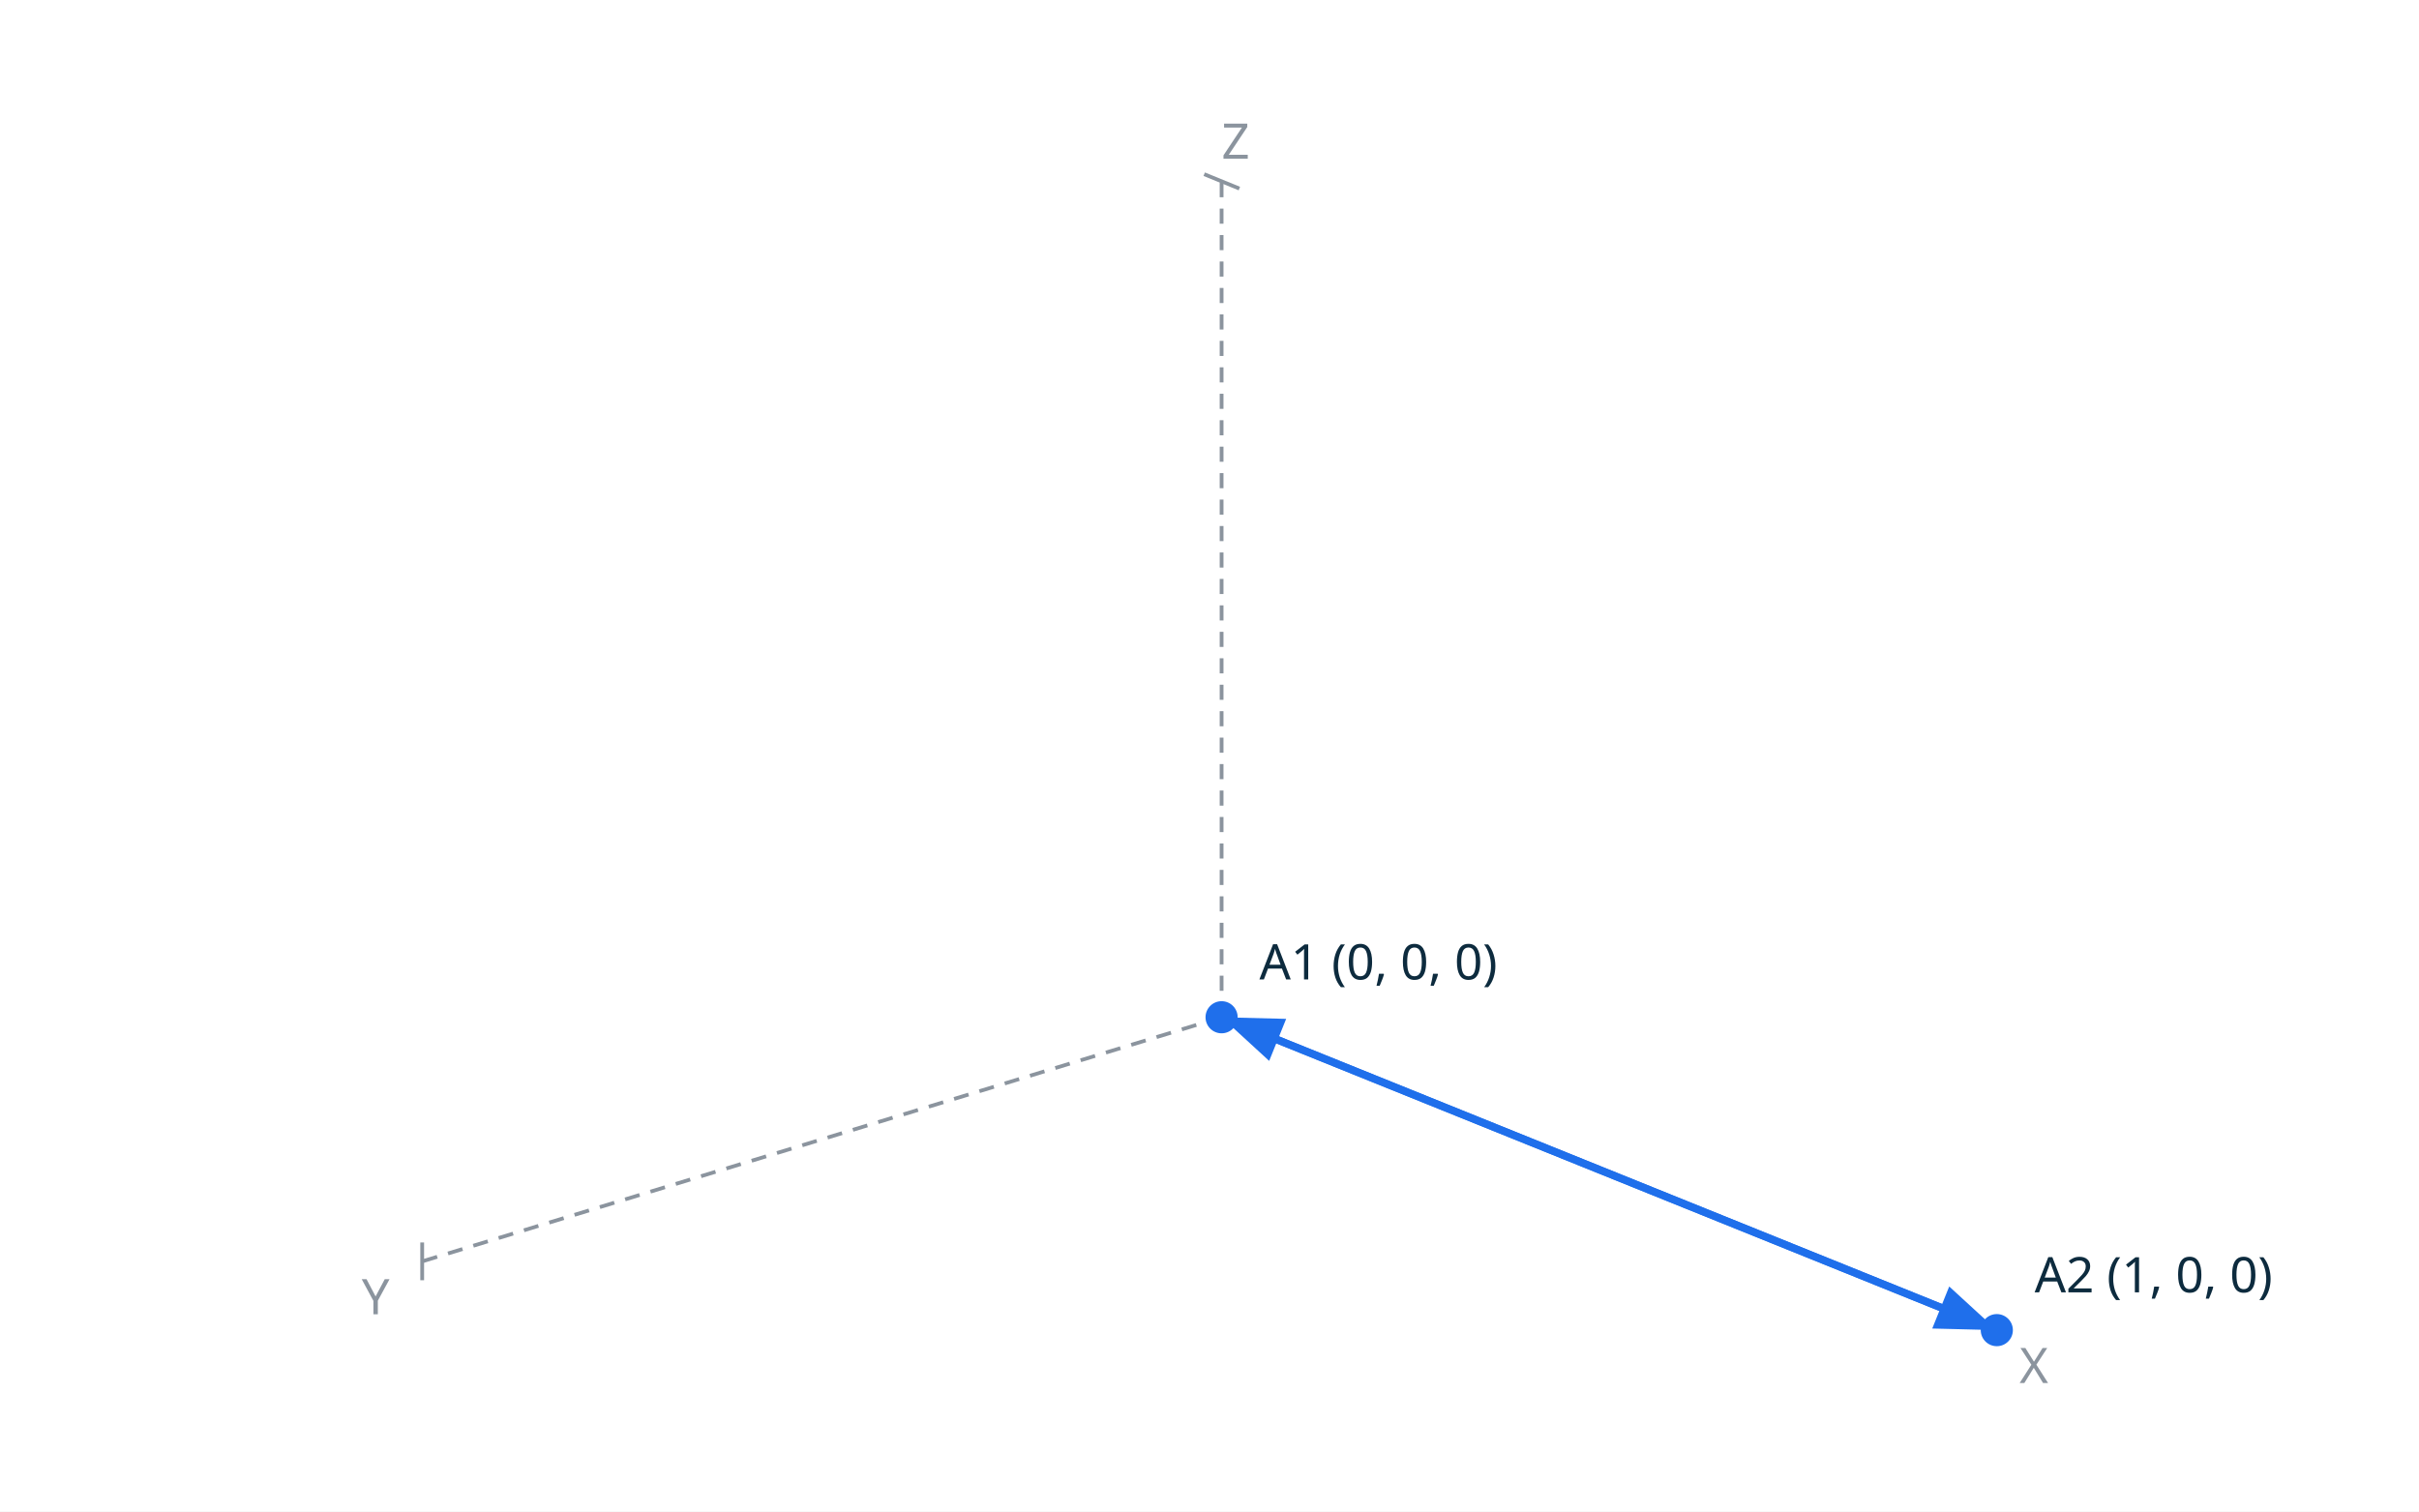
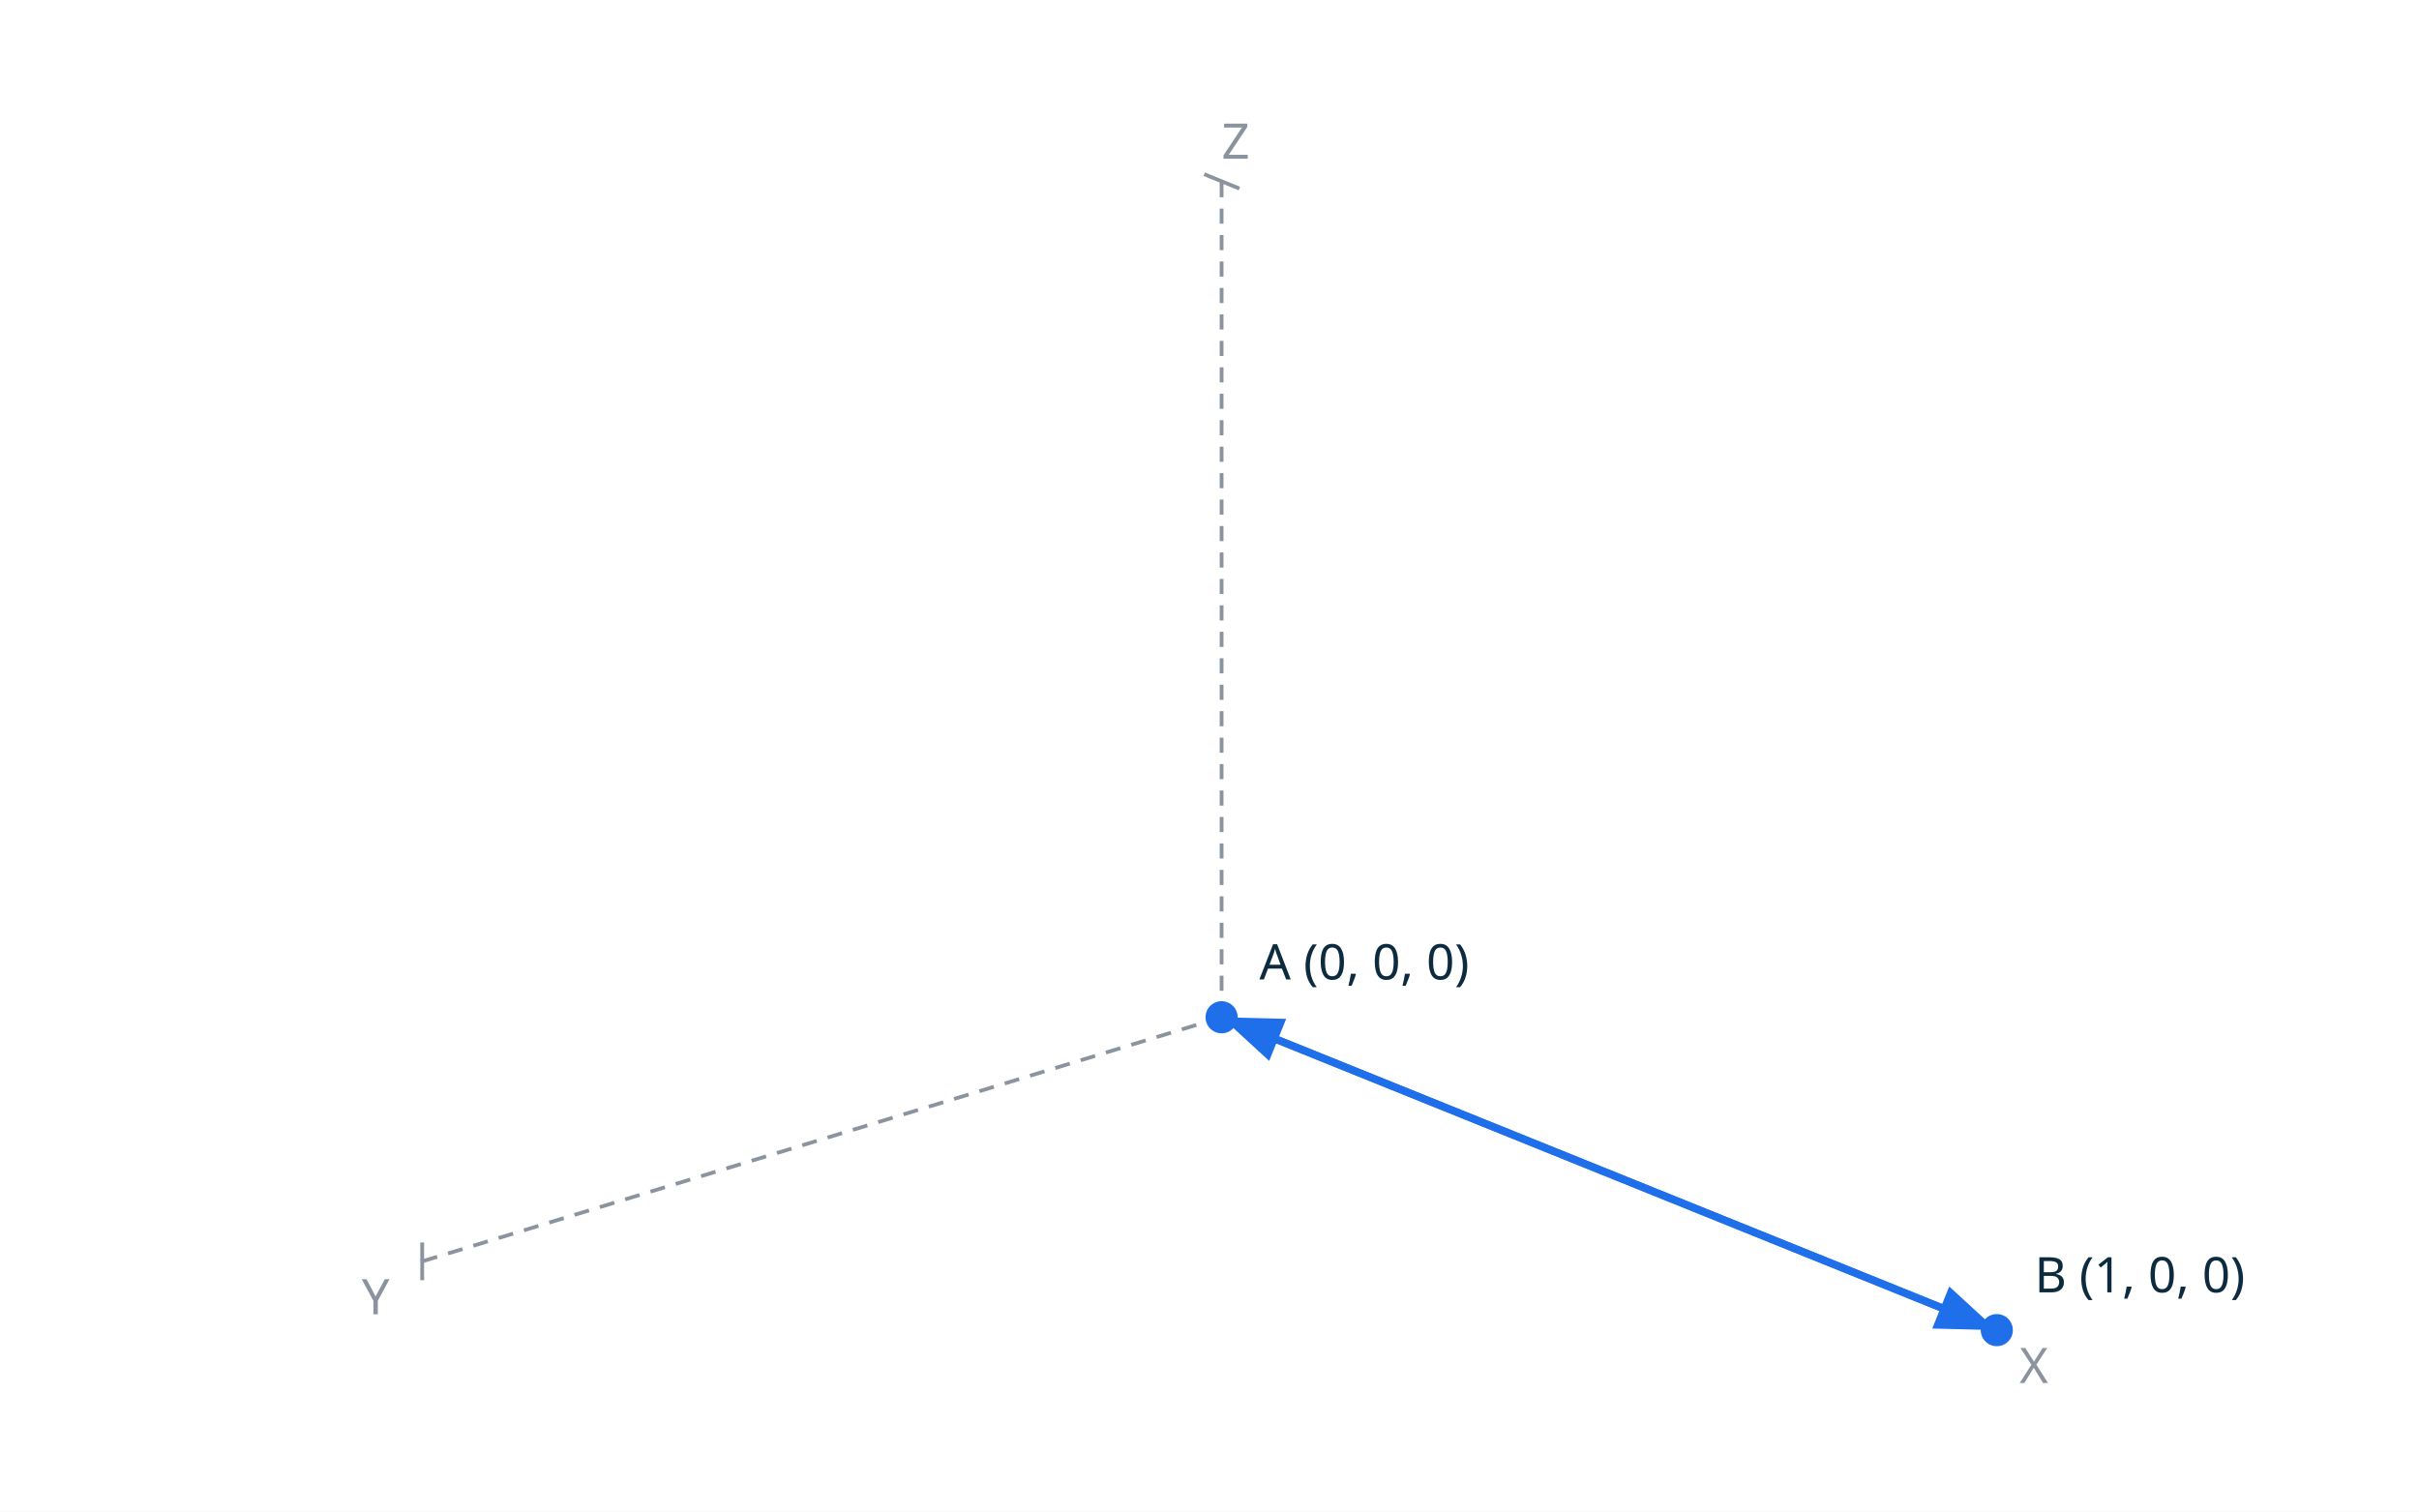
<svg xmlns="http://www.w3.org/2000/svg" viewBox="0 0 640 400" width="640" height="400">
  <rect width="640" height="400" fill="#ffffff" />
  <circle cx="323.2" cy="269.2" r="2.5" fill="#ffffff" stroke="#6e7781" stroke-width="1.0" />
  <circle cx="323.2" cy="269.2" r="2.5" fill="#ffffff" stroke="#6e7781" stroke-width="1.0" />
  <line x1="323.2" y1="269.2" x2="528.3" y2="352.0" stroke="#6e7781" stroke-width="1.0" stroke-dasharray="4 3" />
  <circle cx="528.3" cy="352.0" r="2.5" fill="#ffffff" stroke="#6e7781" stroke-width="1.0" />
  <circle cx="528.3" cy="352.0" r="2.5" fill="#ffffff" stroke="#6e7781" stroke-width="1.0" />
  <line x1="323.2" y1="269.2" x2="528.3" y2="352.0" stroke="#8b949e" stroke-width="1.0" stroke-dasharray="4 3" />
  <text x="534.3" y="366.0" fill="#8b949e" font-family="sans-serif" font-size="13">X</text>
  <line x1="323.2" y1="269.2" x2="111.7" y2="333.8" stroke="#8b949e" stroke-width="1.0" stroke-dasharray="4 3" />
  <text x="95.7" y="347.8" fill="#8b949e" font-family="sans-serif" font-size="13">Y</text>
  <line x1="323.2" y1="269.2" x2="323.2" y2="48.0" stroke="#8b949e" stroke-width="1.0" stroke-dasharray="4 3" />
  <text x="323.2" y="42.0" fill="#8b949e" font-family="sans-serif" font-size="13">Z</text>
  <circle cx="323.2" cy="269.2" r="2.5" fill="#8b949e" />
  <line x1="533.1" y1="350.5" x2="523.5" y2="353.5" stroke="#8b949e" stroke-width="1.0" />
  <line x1="111.7" y1="338.8" x2="111.7" y2="328.8" stroke="#8b949e" stroke-width="1.0" />
  <line x1="318.6" y1="46.1" x2="327.9" y2="49.9" stroke="#8b949e" stroke-width="1.0" />
  <circle cx="323.2" cy="269.2" r="5.0" fill="#1f6feb" stroke="#ffffff" stroke-width="1.5" />
-   <text x="333.2" y="259.2" fill="#0d2b3e" font-family="sans-serif" font-size="13">A1 (0, 0, 0)</text>
+   <text x="333.2" y="259.2" fill="#0d2b3e" font-family="sans-serif" font-size="13">A (0, 0, 0)</text>
  <circle cx="528.3" cy="352.0" r="5.0" fill="#1f6feb" stroke="#ffffff" stroke-width="1.5" />
-   <text x="538.3" y="342.0" fill="#0d2b3e" font-family="sans-serif" font-size="13">A2 (1, 0, 0)</text>
+   <text x="538.3" y="342.0" fill="#0d2b3e" font-family="sans-serif" font-size="13">B (1, 0, 0)</text>
  <defs>
    <marker id="arrow" markerWidth="10" markerHeight="10" refX="8" refY="3" orient="auto">
      <path d="M0,0 L8,3 L0,6 z" fill="#1a7f37" />
    </marker>
    <marker id="arrow1" markerWidth="10" markerHeight="10" refX="8" refY="3" orient="auto">
      <path d="M0,0 L8,3 L0,6 z" fill="#1f6feb" />
    </marker>
  </defs>
  <line x1="323.2" y1="269.2" x2="528.3" y2="352.0" stroke="#1f6feb" stroke-width="2.0" marker-end="url(#arrow1)" />
  <line x1="528.3" y1="352.0" x2="323.2" y2="269.2" stroke="#1f6feb" stroke-width="2.0" marker-end="url(#arrow1)" />
</svg>
